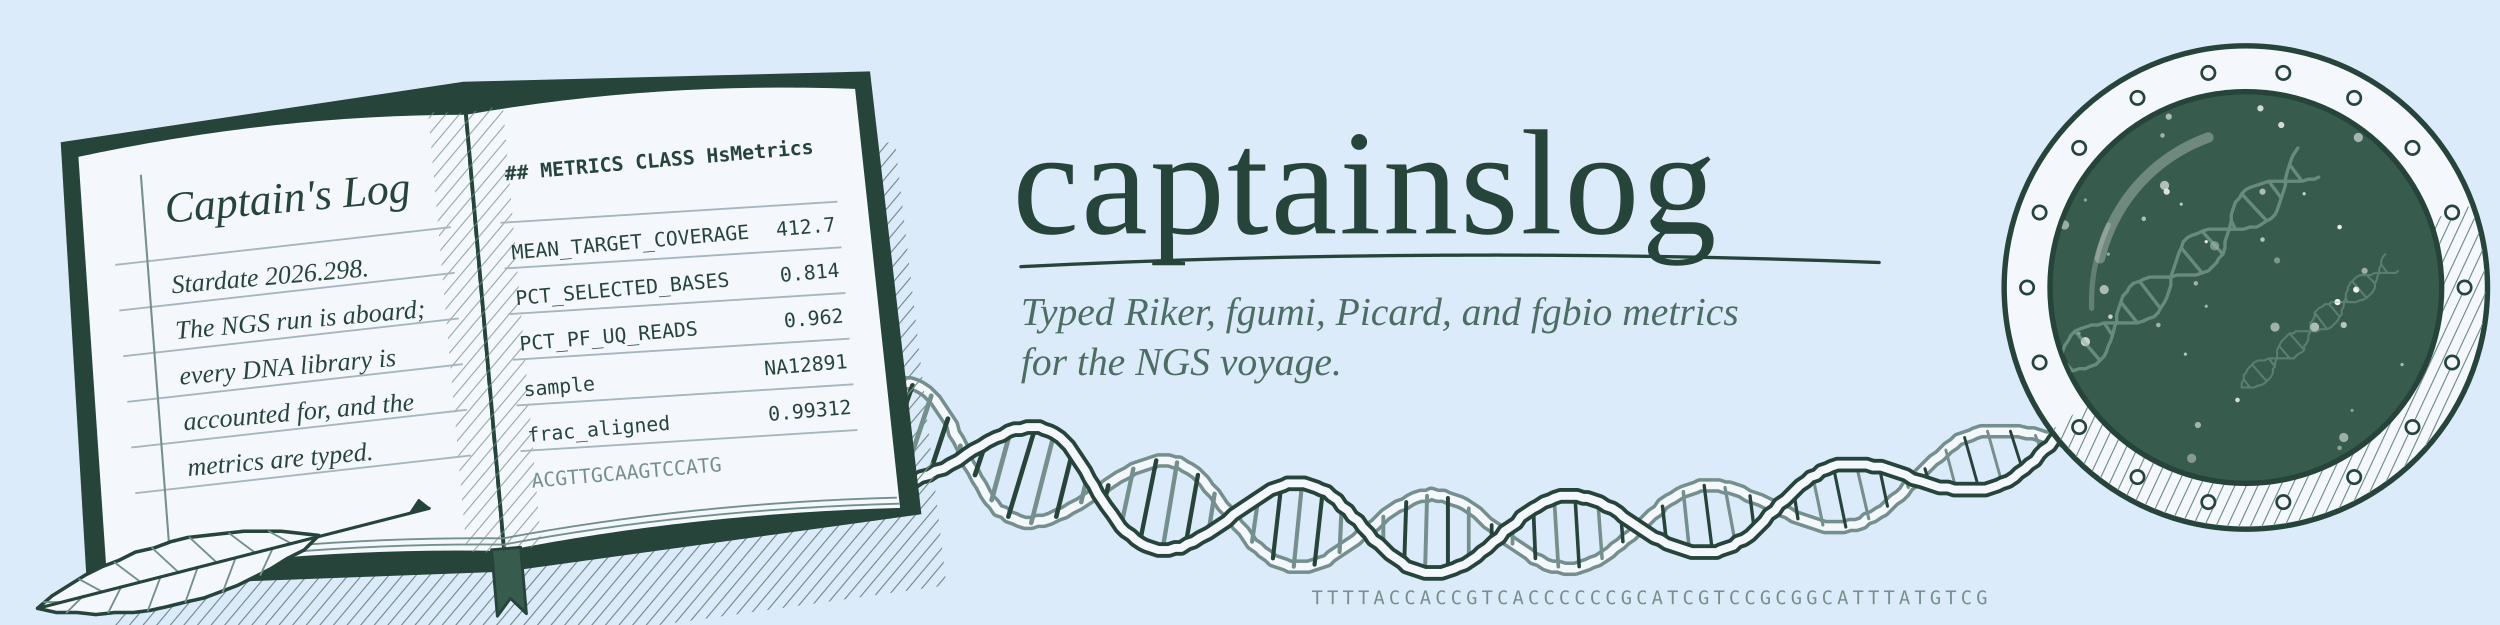
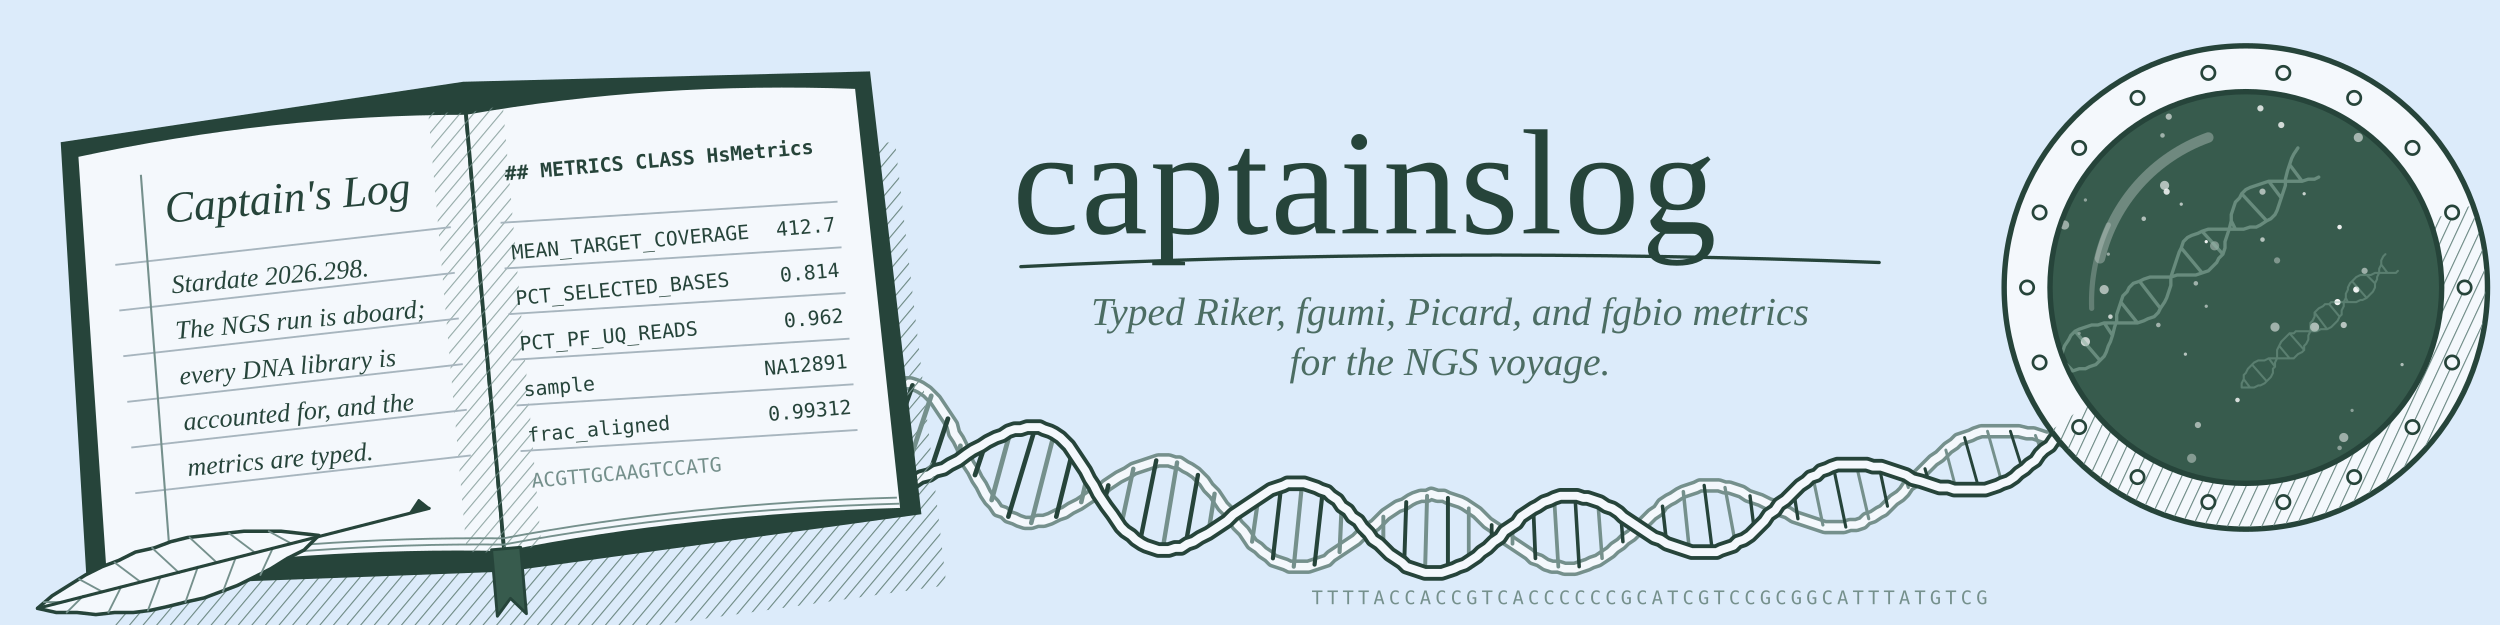
<svg xmlns="http://www.w3.org/2000/svg" width="1200" height="300" viewBox="0 0 1200 300" role="img" aria-label="captainslog: a captain's logbook of NGS metrics whose DNA drifts out a porthole into space">
  <defs>
    <pattern id="hatch" width="5" height="5" patternUnits="userSpaceOnUse" patternTransform="rotate(45)">
      <line x1="0" y1="0" x2="0" y2="5" stroke="#75908c" stroke-width="1.1" />
    </pattern>
  </defs>
  <rect width="1200" height="300" fill="#dcebfa" />
  <g fill="none" stroke-linecap="round" stroke-linejoin="round">
    <path d="M400,196 404,194 408,192 411,190 415,189 419,187 422,186 425,185 429,184 432,184 434,184 437,184 440,185 442,186 445,188 447,190 449,192 451,195 453,198 455,201 457,204 458,208 460,211 462,215 463,219 465,223 467,226 469,230 471,233 473,237 475,240 477,242 479,245 482,246 484,248 487,249 489,250 492,251 495,251 498,250 501,250 504,249 508,247 511,246 514,244 518,242 521,240 524,238 528,236 531,233 534,231 537,229 541,227 544,225 547,224 550,223 553,222 556,221 558,221 561,221 564,222 566,222 569,224 571,225 574,227 576,229 578,231 580,234 583,237 585,240 587,243 590,246 592,249 594,252 597,255 599,258 601,261 604,263 606,265 609,267 611,269 614,270 617,271 619,272 622,272 625,272 628,272 631,271 634,270 637,269 639,267 642,265 645,263 648,261 651,259 654,256 657,254 660,252 663,249 665,247 668,245 671,243 674,242 677,240 679,239 682,238 685,238 687,237 690,238 693,238 695,239 698,240 701,241 703,242 706,244 709,246 711,248 714,251 717,253 720,255 722,258 725,260 728,262 731,264 734,266 736,268 739,269 742,271 745,272 748,272 751,273 753,273 756,273 759,272 762,271 764,270 767,269 770,267 773,265 775,263 778,261 780,259 783,257 786,254 788,252 791,249 793,247 796,245 798,242 801,240 803,239 806,237 808,236 811,235 814,234 816,233 819,233 822,233 825,233 828,234 830,234 833,235 836,236 839,238 842,239 845,240 849,242 852,243 855,245 858,246 861,248 864,249 867,250 870,251 873,252 876,253 879,253 882,253 885,253 888,252 891,252 894,251 896,249 899,248 902,246 904,245 907,242 909,240 912,238 914,236 916,233 919,231 921,228 923,226 926,223 928,221 931,219 933,217 935,215 938,213 940,211 943,210 946,209 948,208 951,207 954,207 957,207 960,207 963,207 966,207 969,207 973,208 976,208 979,209 982,210 986,210 989,211 992,212 996,212 999,213 1002,213" stroke="#75908c" stroke-width="7" />
    <path d="M400,196 404,194 408,192 411,190 415,189 419,187 422,186 425,185 429,184 432,184 434,184 437,184 440,185 442,186 445,188 447,190 449,192 451,195 453,198 455,201 457,204 458,208 460,211 462,215 463,219 465,223 467,226 469,230 471,233 473,237 475,240 477,242 479,245 482,246 484,248 487,249 489,250 492,251 495,251 498,250 501,250 504,249 508,247 511,246 514,244 518,242 521,240 524,238 528,236 531,233 534,231 537,229 541,227 544,225 547,224 550,223 553,222 556,221 558,221 561,221 564,222 566,222 569,224 571,225 574,227 576,229 578,231 580,234 583,237 585,240 587,243 590,246 592,249 594,252 597,255 599,258 601,261 604,263 606,265 609,267 611,269 614,270 617,271 619,272 622,272 625,272 628,272 631,271 634,270 637,269 639,267 642,265 645,263 648,261 651,259 654,256 657,254 660,252 663,249 665,247 668,245 671,243 674,242 677,240 679,239 682,238 685,238 687,237 690,238 693,238 695,239 698,240 701,241 703,242 706,244 709,246 711,248 714,251 717,253 720,255 722,258 725,260 728,262 731,264 734,266 736,268 739,269 742,271 745,272 748,272 751,273 753,273 756,273 759,272 762,271 764,270 767,269 770,267 773,265 775,263 778,261 780,259 783,257 786,254 788,252 791,249 793,247 796,245 798,242 801,240 803,239 806,237 808,236 811,235 814,234 816,233 819,233 822,233 825,233 828,234 830,234 833,235 836,236 839,238 842,239 845,240 849,242 852,243 855,245 858,246 861,248 864,249 867,250 870,251 873,252 876,253 879,253 882,253 885,253 888,252 891,252 894,251 896,249 899,248 902,246 904,245 907,242 909,240 912,238 914,236 916,233 919,231 921,228 923,226 926,223 928,221 931,219 933,217 935,215 938,213 940,211 943,210 946,209 948,208 951,207 954,207 957,207 960,207 963,207 966,207 969,207 973,208 976,208 979,209 982,210 986,210 989,211 992,212 996,212 999,213 1002,213" stroke="#f4f8fc" stroke-width="3.6" />
    <line x1="406" y1="211" x2="414" y2="189" stroke="#26443a" stroke-width="2.4" />
    <line x1="413" y1="223" x2="427" y2="184" stroke="#75908c" stroke-width="2.4" />
    <line x1="422" y1="230" x2="438" y2="185" stroke="#26443a" stroke-width="2.3" />
    <line x1="433" y1="232" x2="447" y2="190" stroke="#75908c" stroke-width="2.3" />
    <line x1="446" y1="228" x2="455" y2="201" stroke="#26443a" stroke-width="2.3" />
    <line x1="459" y1="221" x2="461" y2="214" stroke="#75908c" stroke-width="2.3" />
    <line x1="473" y1="213" x2="468" y2="228" stroke="#26443a" stroke-width="2.3" />
    <line x1="485" y1="207" x2="476" y2="240" stroke="#75908c" stroke-width="2.3" />
    <line x1="497" y1="205" x2="484" y2="248" stroke="#26443a" stroke-width="2.2" />
    <line x1="506" y1="208" x2="495" y2="251" stroke="#75908c" stroke-width="2.2" />
    <line x1="515" y1="216" x2="507" y2="248" stroke="#26443a" stroke-width="2.2" />
    <line x1="522" y1="228" x2="519" y2="241" stroke="#75908c" stroke-width="2.2" />
    <line x1="530" y1="241" x2="532" y2="233" stroke="#26443a" stroke-width="2.2" />
    <line x1="538" y1="253" x2="544" y2="225" stroke="#75908c" stroke-width="2.1" />
    <line x1="547" y1="261" x2="555" y2="221" stroke="#26443a" stroke-width="2.1" />
    <line x1="558" y1="264" x2="565" y2="222" stroke="#75908c" stroke-width="2.1" />
    <line x1="569" y1="262" x2="575" y2="228" stroke="#26443a" stroke-width="2.1" />
    <line x1="580" y1="256" x2="583" y2="237" stroke="#75908c" stroke-width="2.1" />
    <line x1="592" y1="247" x2="592" y2="249" stroke="#26443a" stroke-width="2.0" />
    <line x1="604" y1="239" x2="601" y2="260" stroke="#75908c" stroke-width="2.0" />
    <line x1="615" y1="233" x2="611" y2="268" stroke="#26443a" stroke-width="2.0" />
    <line x1="625" y1="232" x2="621" y2="272" stroke="#75908c" stroke-width="2.0" />
    <line x1="635" y1="235" x2="631" y2="271" stroke="#26443a" stroke-width="2.0" />
    <line x1="644" y1="243" x2="643" y2="265" stroke="#75908c" stroke-width="2.0" />
    <line x1="654" y1="253" x2="654" y2="257" stroke="#26443a" stroke-width="1.9" />
    <line x1="664" y1="263" x2="664" y2="248" stroke="#75908c" stroke-width="1.9" />
    <line x1="674" y1="271" x2="675" y2="241" stroke="#26443a" stroke-width="1.9" />
    <line x1="684" y1="275" x2="685" y2="238" stroke="#75908c" stroke-width="1.9" />
    <line x1="695" y1="274" x2="695" y2="239" stroke="#26443a" stroke-width="1.9" />
    <line x1="705" y1="269" x2="705" y2="244" stroke="#75908c" stroke-width="1.8" />
    <line x1="716" y1="261" x2="716" y2="252" stroke="#26443a" stroke-width="1.8" />
    <line x1="726" y1="252" x2="726" y2="261" stroke="#75908c" stroke-width="1.8" />
    <line x1="736" y1="244" x2="737" y2="268" stroke="#26443a" stroke-width="1.8" />
    <line x1="746" y1="239" x2="748" y2="272" stroke="#75908c" stroke-width="1.8" />
    <line x1="756" y1="238" x2="758" y2="272" stroke="#26443a" stroke-width="1.7" />
    <line x1="767" y1="241" x2="769" y2="268" stroke="#75908c" stroke-width="1.7" />
    <line x1="778" y1="247" x2="779" y2="260" stroke="#26443a" stroke-width="1.7" />
    <line x1="789" y1="254" x2="788" y2="251" stroke="#75908c" stroke-width="1.7" />
    <line x1="800" y1="261" x2="798" y2="243" stroke="#26443a" stroke-width="1.7" />
    <line x1="811" y1="265" x2="808" y2="236" stroke="#75908c" stroke-width="1.7" />
    <line x1="822" y1="265" x2="818" y2="233" stroke="#26443a" stroke-width="1.6" />
    <line x1="833" y1="261" x2="828" y2="234" stroke="#75908c" stroke-width="1.6" />
    <line x1="842" y1="254" x2="840" y2="238" stroke="#26443a" stroke-width="1.6" />
    <line x1="852" y1="245" x2="851" y2="243" stroke="#75908c" stroke-width="1.6" />
    <line x1="861" y1="236" x2="863" y2="249" stroke="#26443a" stroke-width="1.6" />
    <line x1="870" y1="228" x2="875" y2="252" stroke="#75908c" stroke-width="1.5" />
    <line x1="880" y1="224" x2="886" y2="253" stroke="#26443a" stroke-width="1.5" />
    <line x1="891" y1="223" x2="897" y2="249" stroke="#75908c" stroke-width="1.5" />
    <line x1="902" y1="224" x2="906" y2="243" stroke="#26443a" stroke-width="1.5" />
    <line x1="914" y1="228" x2="916" y2="234" stroke="#75908c" stroke-width="1.5" />
    <line x1="926" y1="232" x2="924" y2="225" stroke="#26443a" stroke-width="1.5" />
    <line x1="939" y1="235" x2="934" y2="216" stroke="#75908c" stroke-width="1.4" />
    <line x1="950" y1="235" x2="943" y2="210" stroke="#26443a" stroke-width="1.4" />
    <line x1="961" y1="232" x2="954" y2="207" stroke="#75908c" stroke-width="1.4" />
    <line x1="971" y1="226" x2="965" y2="207" stroke="#26443a" stroke-width="1.4" />
    <line x1="980" y1="217" x2="977" y2="209" stroke="#75908c" stroke-width="1.4" />
    <line x1="989" y1="208" x2="990" y2="211" stroke="#26443a" stroke-width="1.3" />
    <path d="M400,196 401,200 403,204 404,208 406,212 408,215 410,219 412,221 414,224 416,226 418,228 421,230 424,231 426,232 429,232 432,232 436,231 439,231 442,229 446,228 449,226 453,225 456,223 460,221 464,218 467,216 471,214 474,212 478,210 481,209 484,207 487,206 490,206 493,205 496,205 499,205 501,206 504,207 506,208 509,210 511,212 513,214 515,217 517,220 519,223 521,226 523,230 525,233 527,237 529,240 531,243 534,247 536,250 538,253 540,255 543,257 545,259 548,261 550,262 553,263 556,264 559,264 561,264 564,263 567,263 570,261 573,260 576,258 580,256 583,254 586,252 589,250 592,247 595,245 598,243 601,241 604,239 607,237 610,235 613,234 616,233 618,232 621,232 624,232 626,232 629,233 632,234 634,235 637,236 639,238 642,240 644,243 647,245 649,248 652,250 654,253 657,256 659,259 662,261 665,264 667,266 670,268 673,270 675,272 678,273 681,274 684,275 686,275 689,275 692,275 695,274 698,273 700,272 703,271 706,269 709,267 711,265 714,263 717,260 720,258 722,255 725,253 728,251 730,248 733,246 736,244 738,243 741,241 744,240 746,239 749,238 752,238 754,238 757,238 760,239 762,239 765,240 768,241 771,243 774,244 777,246 779,248 782,250 785,252 788,254 791,256 794,258 797,259 800,261 803,262 806,263 809,264 812,265 815,265 818,265 821,265 824,265 826,264 829,263 832,262 834,260 837,259 840,257 842,255 845,252 847,250 849,247 852,245 854,242 857,240 859,238 862,235 864,233 867,231 869,229 872,228 874,226 877,225 879,224 882,223 885,223 888,223 891,223 893,223 896,223 899,224 903,224 906,225 909,226 912,227 915,228 918,230 922,231 925,232 928,233 931,234 935,234 938,235 941,235 944,235 947,235 950,235 953,235 956,234 959,233 961,232 964,231 967,229 969,227 972,225 974,223 977,221 979,218 981,216 984,214 986,211 988,209 991,206 993,204 995,201 998,199" stroke="#26443a" stroke-width="7.5" />
    <path d="M400,196 401,200 403,204 404,208 406,212 408,215 410,219 412,221 414,224 416,226 418,228 421,230 424,231 426,232 429,232 432,232 436,231 439,231 442,229 446,228 449,226 453,225 456,223 460,221 464,218 467,216 471,214 474,212 478,210 481,209 484,207 487,206 490,206 493,205 496,205 499,205 501,206 504,207 506,208 509,210 511,212 513,214 515,217 517,220 519,223 521,226 523,230 525,233 527,237 529,240 531,243 534,247 536,250 538,253 540,255 543,257 545,259 548,261 550,262 553,263 556,264 559,264 561,264 564,263 567,263 570,261 573,260 576,258 580,256 583,254 586,252 589,250 592,247 595,245 598,243 601,241 604,239 607,237 610,235 613,234 616,233 618,232 621,232 624,232 626,232 629,233 632,234 634,235 637,236 639,238 642,240 644,243 647,245 649,248 652,250 654,253 657,256 659,259 662,261 665,264 667,266 670,268 673,270 675,272 678,273 681,274 684,275 686,275 689,275 692,275 695,274 698,273 700,272 703,271 706,269 709,267 711,265 714,263 717,260 720,258 722,255 725,253 728,251 730,248 733,246 736,244 738,243 741,241 744,240 746,239 749,238 752,238 754,238 757,238 760,239 762,239 765,240 768,241 771,243 774,244 777,246 779,248 782,250 785,252 788,254 791,256 794,258 797,259 800,261 803,262 806,263 809,264 812,265 815,265 818,265 821,265 824,265 826,264 829,263 832,262 834,260 837,259 840,257 842,255 845,252 847,250 849,247 852,245 854,242 857,240 859,238 862,235 864,233 867,231 869,229 872,228 874,226 877,225 879,224 882,223 885,223 888,223 891,223 893,223 896,223 899,224 903,224 906,225 909,226 912,227 915,228 918,230 922,231 925,232 928,233 931,234 935,234 938,235 941,235 944,235 947,235 950,235 953,235 956,234 959,233 961,232 964,231 967,229 969,227 972,225 974,223 977,221 979,218 981,216 984,214 986,211 988,209 991,206 993,204 995,201 998,199" stroke="#f4f8fc" stroke-width="3.8" />
  </g>
  <g>
    <circle cx="1078" cy="138" r="116" fill="#f4f8fc" stroke="#26443a" stroke-width="2.6" />
    <circle cx="1078" cy="138" r="105" fill="none" stroke="url(#hatch)" stroke-width="20" stroke-dasharray="300 400" transform="rotate(-20 1078 138)" />
    <circle cx="1078" cy="138" r="94" fill="#375b4d" stroke="#26443a" stroke-width="2.6" />
    <g fill="#f4f8fc" stroke="#26443a" stroke-width="1.3">
      <circle cx="1183" cy="138" r="3.2" />
      <circle cx="1177" cy="174" r="3.2" />
      <circle cx="1158" cy="205" r="3.2" />
      <circle cx="1130" cy="229" r="3.2" />
      <circle cx="1096" cy="241" r="3.2" />
      <circle cx="1060" cy="241" r="3.2" />
      <circle cx="1026" cy="229" r="3.2" />
      <circle cx="998" cy="205" r="3.2" />
      <circle cx="979" cy="174" r="3.2" />
      <circle cx="973" cy="138" r="3.2" />
      <circle cx="979" cy="102" r="3.2" />
      <circle cx="998" cy="71" r="3.2" />
      <circle cx="1026" cy="47" r="3.2" />
      <circle cx="1060" cy="35" r="3.2" />
      <circle cx="1096" cy="35" r="3.2" />
      <circle cx="1130" cy="47" r="3.2" />
      <circle cx="1158" cy="71" r="3.2" />
      <circle cx="1177" cy="102" r="3.2" />
    </g>
    <clipPath id="glass">
      <circle cx="1078" cy="138" r="93" />
    </clipPath>
    <g clip-path="url(#glass)">
      <g fill="#fff">
        <circle cx="991" cy="108" r="2.2" opacity="0.50" />
        <circle cx="1038" cy="65" r="1.1" opacity="0.52" />
        <circle cx="1095" cy="60" r="1.5" opacity="0.77" />
        <circle cx="1111" cy="157" r="2.2" opacity="0.59" />
        <circle cx="1131" cy="139" r="1.5" opacity="0.92" />
        <circle cx="1001" cy="96" r="0.8" opacity="0.45" />
        <circle cx="1135" cy="130" r="1.5" opacity="0.51" />
        <circle cx="1132" cy="66" r="2.2" opacity="0.55" />
        <circle cx="1036" cy="156" r="1.1" opacity="0.53" />
        <circle cx="1029" cy="105" r="1.1" opacity="0.61" />
        <circle cx="1093" cy="125" r="1.5" opacity="0.36" />
        <circle cx="1059" cy="147" r="0.8" opacity="0.53" />
        <circle cx="1086" cy="115" r="1.1" opacity="0.63" />
        <circle cx="1041" cy="56" r="1.5" opacity="0.58" />
        <circle cx="1129" cy="197" r="0.8" opacity="0.42" />
        <circle cx="1049" cy="170" r="0.8" opacity="0.63" />
        <circle cx="1074" cy="192" r="1.1" opacity="0.79" />
        <circle cx="1123" cy="109" r="1.1" opacity="0.91" />
        <circle cx="1054" cy="136" r="1.1" opacity="0.52" />
        <circle cx="1059" cy="116" r="0.8" opacity="0.91" />
        <circle cx="1040" cy="92" r="1.5" opacity="0.82" />
        <circle cx="1125" cy="210" r="2.2" opacity="0.51" />
        <circle cx="1123" cy="215" r="1.1" opacity="0.42" />
        <circle cx="1012" cy="122" r="0.8" opacity="0.48" />
        <circle cx="1047" cy="98" r="0.8" opacity="0.64" />
        <circle cx="1122" cy="145" r="1.5" opacity="0.94" />
        <circle cx="1125" cy="156" r="1.5" opacity="0.64" />
        <circle cx="1106" cy="93" r="0.8" opacity="0.72" />
        <circle cx="1052" cy="220" r="2.2" opacity="0.39" />
        <circle cx="1153" cy="175" r="0.8" opacity="0.60" />
        <circle cx="1086" cy="92" r="1.5" opacity="0.59" />
        <circle cx="1010" cy="139" r="2.2" opacity="0.58" />
        <circle cx="1092" cy="157" r="2.2" opacity="0.52" />
        <circle cx="1039" cy="89" r="2.2" opacity="0.61" />
        <circle cx="1001" cy="164" r="2.2" opacity="0.73" />
        <circle cx="1063" cy="118" r="2.2" opacity="0.35" />
        <circle cx="1055" cy="204" r="1.5" opacity="0.54" />
        <circle cx="1013" cy="152" r="1.1" opacity="0.73" />
        <circle cx="1085" cy="52" r="1.5" opacity="0.78" />
        <circle cx="998" cy="160" r="0.8" opacity="0.36" />
      </g>
      <g fill="none" stroke-linecap="round">
        <path d="M988,178 991,178 995,178 998,177 1001,177 1003,176 1006,175 1008,173 1010,171 1011,169 1012,166 1013,164 1014,161 1015,157 1016,154 1016,151 1017,148 1018,145 1019,142 1021,140 1022,138 1024,136 1027,135 1029,134 1032,133 1035,133 1038,133 1042,133 1045,132 1048,132 1051,132 1054,132 1057,131 1060,130 1062,128 1064,126 1065,124 1067,122 1068,119 1068,116 1069,113 1070,110 1071,106 1071,103 1072,100 1073,97 1075,95 1076,93 1078,91 1080,90 1083,89 1086,88 1089,87 1092,87 1095,87 1099,87 1102,87 1105,87 1108,86 1111,86 1113,85 M988,178 989,175 989,172 990,169 991,166 993,163 994,161 996,159 998,158 1001,157 1004,156 1007,156 1010,155 1013,155 1016,155 1020,155 1023,155 1026,155 1029,154 1031,153 1034,152 1036,150 1037,148 1039,145 1040,143 1041,140 1042,137 1042,133 1043,130 1044,127 1045,124 1046,121 1047,119 1048,116 1050,114 1052,113 1055,112 1057,111 1060,110 1064,110 1067,110 1070,110 1073,110 1077,110 1080,109 1083,109 1085,108 1088,106 1090,105 1092,103 1093,101 1094,98 1095,95 1096,92 1097,89 1097,86 1098,82 1099,79 1100,76 1101,74 1103,71 M995,178 L989,172 M1008,173 L996,159 M1014,161 L1010,155 M1018,145 L1026,155 M1027,135 L1037,148 M1042,133 L1042,133 M1057,131 L1047,119 M1067,122 L1057,111 M1071,106 L1073,110 M1076,93 L1088,106 M1089,87 L1095,95 M1105,87 L1099,79" stroke="#8fb3a4" stroke-width="1.6" opacity="0.55" />
        <path d="M1076,186 1078,186 1080,186 1082,186 1084,185 1085,185 1087,184 1088,183 1089,182 1090,181 1091,179 1091,177 1092,176 1092,174 1093,172 1093,170 1093,168 1094,166 1095,164 1096,163 1097,162 1098,161 1099,160 1101,160 1102,159 1104,159 1106,159 1108,159 1110,159 1112,159 1114,158 1116,158 1117,158 1119,157 1120,156 1121,155 1122,154 1123,152 1124,151 1124,149 1125,147 1125,145 1126,143 1126,141 1127,139 1127,138 1128,136 1129,135 1130,134 1131,133 1133,132 1135,132 1136,132 1138,132 1140,131 1142,131 1144,131 1146,131 1148,131 1150,131 1151,130 M1076,186 1076,184 1077,182 1077,180 1078,179 1079,177 1080,176 1081,175 1082,174 1084,173 1085,173 1087,173 1089,172 1091,172 1093,172 1095,172 1097,172 1099,172 1101,172 1102,171 1103,170 1105,169 1106,168 1106,166 1107,165 1108,163 1108,161 1109,159 1109,157 1109,155 1110,154 1111,152 1111,150 1112,149 1113,148 1115,147 1116,146 1118,146 1119,145 1121,145 1123,145 1125,145 1127,145 1129,145 1131,145 1133,144 1134,144 1136,143 1137,142 1138,141 1139,140 1140,138 1140,136 1141,134 1141,133 1142,131 1142,129 1143,127 1143,125 1144,123 1145,122 M1080,186 L1077,182 M1088,183 L1081,175 M1092,176 L1089,172 M1094,166 L1099,172 M1099,160 L1106,168 M1108,159 L1109,159 M1117,158 L1111,150 M1123,152 L1118,146 M1126,143 L1127,145 M1129,135 L1136,143 M1136,132 L1140,136 M1146,131 L1143,127" stroke="#8fb3a4" stroke-width="1.0" opacity="0.40" />
      </g>
      <path d="M1008,124 A82,82 0 0 1 1060,66" fill="none" stroke="#fff" stroke-width="5" stroke-linecap="round" opacity="0.28" />
      <path d="M1004,148 A88,88 0 0 1 1012,108" fill="none" stroke="#fff" stroke-width="2.5" stroke-linecap="round" opacity="0.22" />
    </g>
  </g>
  <g transform="rotate(-5 230 150)">
    <path d="M44,74 L238,62 L432,74 L438,288 L238,298 L38,288 Z" fill="url(#hatch)" transform="translate(4 12)" />
    <path d="M38,52 L232,40 L426,52 L432,264 L232,274 L32,264 Z" fill="#26443a" stroke="#26443a" stroke-width="2" />
    <path d="M44,58 Q140,46 232,54 L232,266 Q140,256 40,262 Z" fill="#f4f8fc" stroke="#26443a" stroke-width="1.8" />
    <path d="M232,54 Q324,46 420,58 L424,262 Q324,256 232,266 Z" fill="#f4f8fc" stroke="#26443a" stroke-width="1.8" />
    <path d="M42,259 Q140,253 232,262 M43,256 Q140,250 232,259 M232,262 Q324,253 423,259 M232,259 Q324,250 422,256" fill="none" stroke="#75908c" stroke-width="0.9" />
    <path d="M214,52 L232,54 L232,266 L214,264 Z M232,54 L250,52 L250,264 L232,266 Z" fill="url(#hatch)" opacity="0.7" />
    <g stroke="#a7b5be" stroke-width="0.9">
      <line x1="58" y1="112" x2="220" y2="108" />
      <line x1="244" y1="108" x2="406" y2="112" />
      <line x1="58" y1="134" x2="220" y2="130" />
      <line x1="244" y1="130" x2="406" y2="134" />
      <line x1="58" y1="156" x2="220" y2="152" />
      <line x1="244" y1="152" x2="406" y2="156" />
      <line x1="58" y1="178" x2="220" y2="174" />
      <line x1="244" y1="174" x2="406" y2="178" />
      <line x1="58" y1="200" x2="220" y2="196" />
      <line x1="244" y1="196" x2="406" y2="200" />
      <line x1="58" y1="222" x2="220" y2="218" />
      <line x1="244" y1="218" x2="406" y2="222" />
    </g>
    <line x1="74" y1="70" x2="72" y2="248" stroke="#75908c" stroke-width="1" />
    <path d="M226,264 L226,296 L233,288 L240,296 L240,264 Z" fill="#375b4d" stroke="#26443a" stroke-width="1.4" stroke-linejoin="round" />
    <g font-family="Georgia, 'Times New Roman', serif" font-style="italic" fill="#26443a">
      <text x="84" y="94" font-size="21">Captain's Log</text>
      <text x="84" y="128" font-size="12.5">Stardate 2026.298.</text>
      <text x="84" y="150" font-size="12.5">The NGS run is aboard;</text>
      <text x="84" y="172" font-size="12.5">every DNA library is</text>
      <text x="84" y="194" font-size="12.5">accounted for, and the</text>
      <text x="84" y="216" font-size="12.5">metrics are typed.</text>
    </g>
    <g font-family="ui-monospace, Menlo, Consolas, monospace" fill="#26443a" font-size="9.5">
      <text x="248" y="88" font-weight="bold">## METRICS CLASS HsMetrics</text>
      <text x="248" y="126">MEAN_TARGET_COVERAGE</text>
      <text x="404" y="126" text-anchor="end">412.7</text>
      <text x="248" y="148">PCT_SELECTED_BASES</text>
      <text x="404" y="148" text-anchor="end">0.814</text>
      <text x="248" y="170">PCT_PF_UQ_READS</text>
      <text x="404" y="170" text-anchor="end">0.962</text>
      <text x="248" y="192">sample</text>
      <text x="404" y="192" text-anchor="end">NA12891</text>
      <text x="248" y="214">frac_aligned</text>
      <text x="404" y="214" text-anchor="end">0.99312</text>
      <text x="248" y="236" fill="#75908c">ACGTTGCAAGTCCATG</text>
    </g>
  </g>
  <g stroke="#26443a" stroke-linecap="round" stroke-linejoin="round">
    <path d="M153,257 144,256 135,255 126,255 117,255 108,256 99,257 90,258 82,260 74,263 65,265 57,269 49,272 41,276 33,281 25,286 18,292 18,292 27,294 37,294 46,295 55,294 64,294 72,293 81,291 89,289 98,287 106,284 114,281 122,277 130,273 138,268 146,264 153,257 Z" fill="#f4f8fc" stroke-width="1.7" />
    <path d="M140,261 L129,255 M131,263 L125,276 M122,265 L110,256 M113,268 L107,284 M104,270 L91,258 M95,272 L89,289 M86,275 L73,263 M77,277 L71,293 M67,279 L55,270 M58,282 L52,294 M49,284 L38,278 M40,286 L32,294 M31,289 L21,289" fill="none" stroke="#75908c" stroke-width="0.9" />
    <path d="M206,244 L18,292" fill="none" stroke-width="1.5" />
    <path d="M206,244 l-9,2 l4,-6 z" fill="#26443a" stroke-width="1" />
  </g>
  <g font-family="Georgia, 'Times New Roman', serif" fill="#26443a">
    <text x="486" y="112" font-size="72" letter-spacing="1">captainslog</text>
    <path d="M490,128 Q690,118 902,126" fill="none" stroke="#26443a" stroke-width="1.6" stroke-linecap="round" />
-     <text x="490" y="156" font-size="19" font-style="italic" fill="#4c6d63">Typed Riker, fgumi, Picard, and fgbio metrics</text>
-     <text x="490" y="180" font-size="19" font-style="italic" fill="#4c6d63">for the NGS voyage.</text>
+     <text x="696" y="156" text-anchor="middle" font-size="19" font-style="italic" fill="#4c6d63">Typed Riker, fgumi, Picard, and fgbio metrics</text>
+     <text x="696" y="180" text-anchor="middle" font-size="19" font-style="italic" fill="#4c6d63">for the NGS voyage.</text>
  </g>
  <text x="954" y="290" text-anchor="end" font-family="ui-monospace, Menlo, Consolas, monospace" font-size="9" fill="#75908c" letter-spacing="2">TTTTACCACCGTCACCCCCCGCATCGTCCGCGGCATTTATGTCG</text>
</svg>
